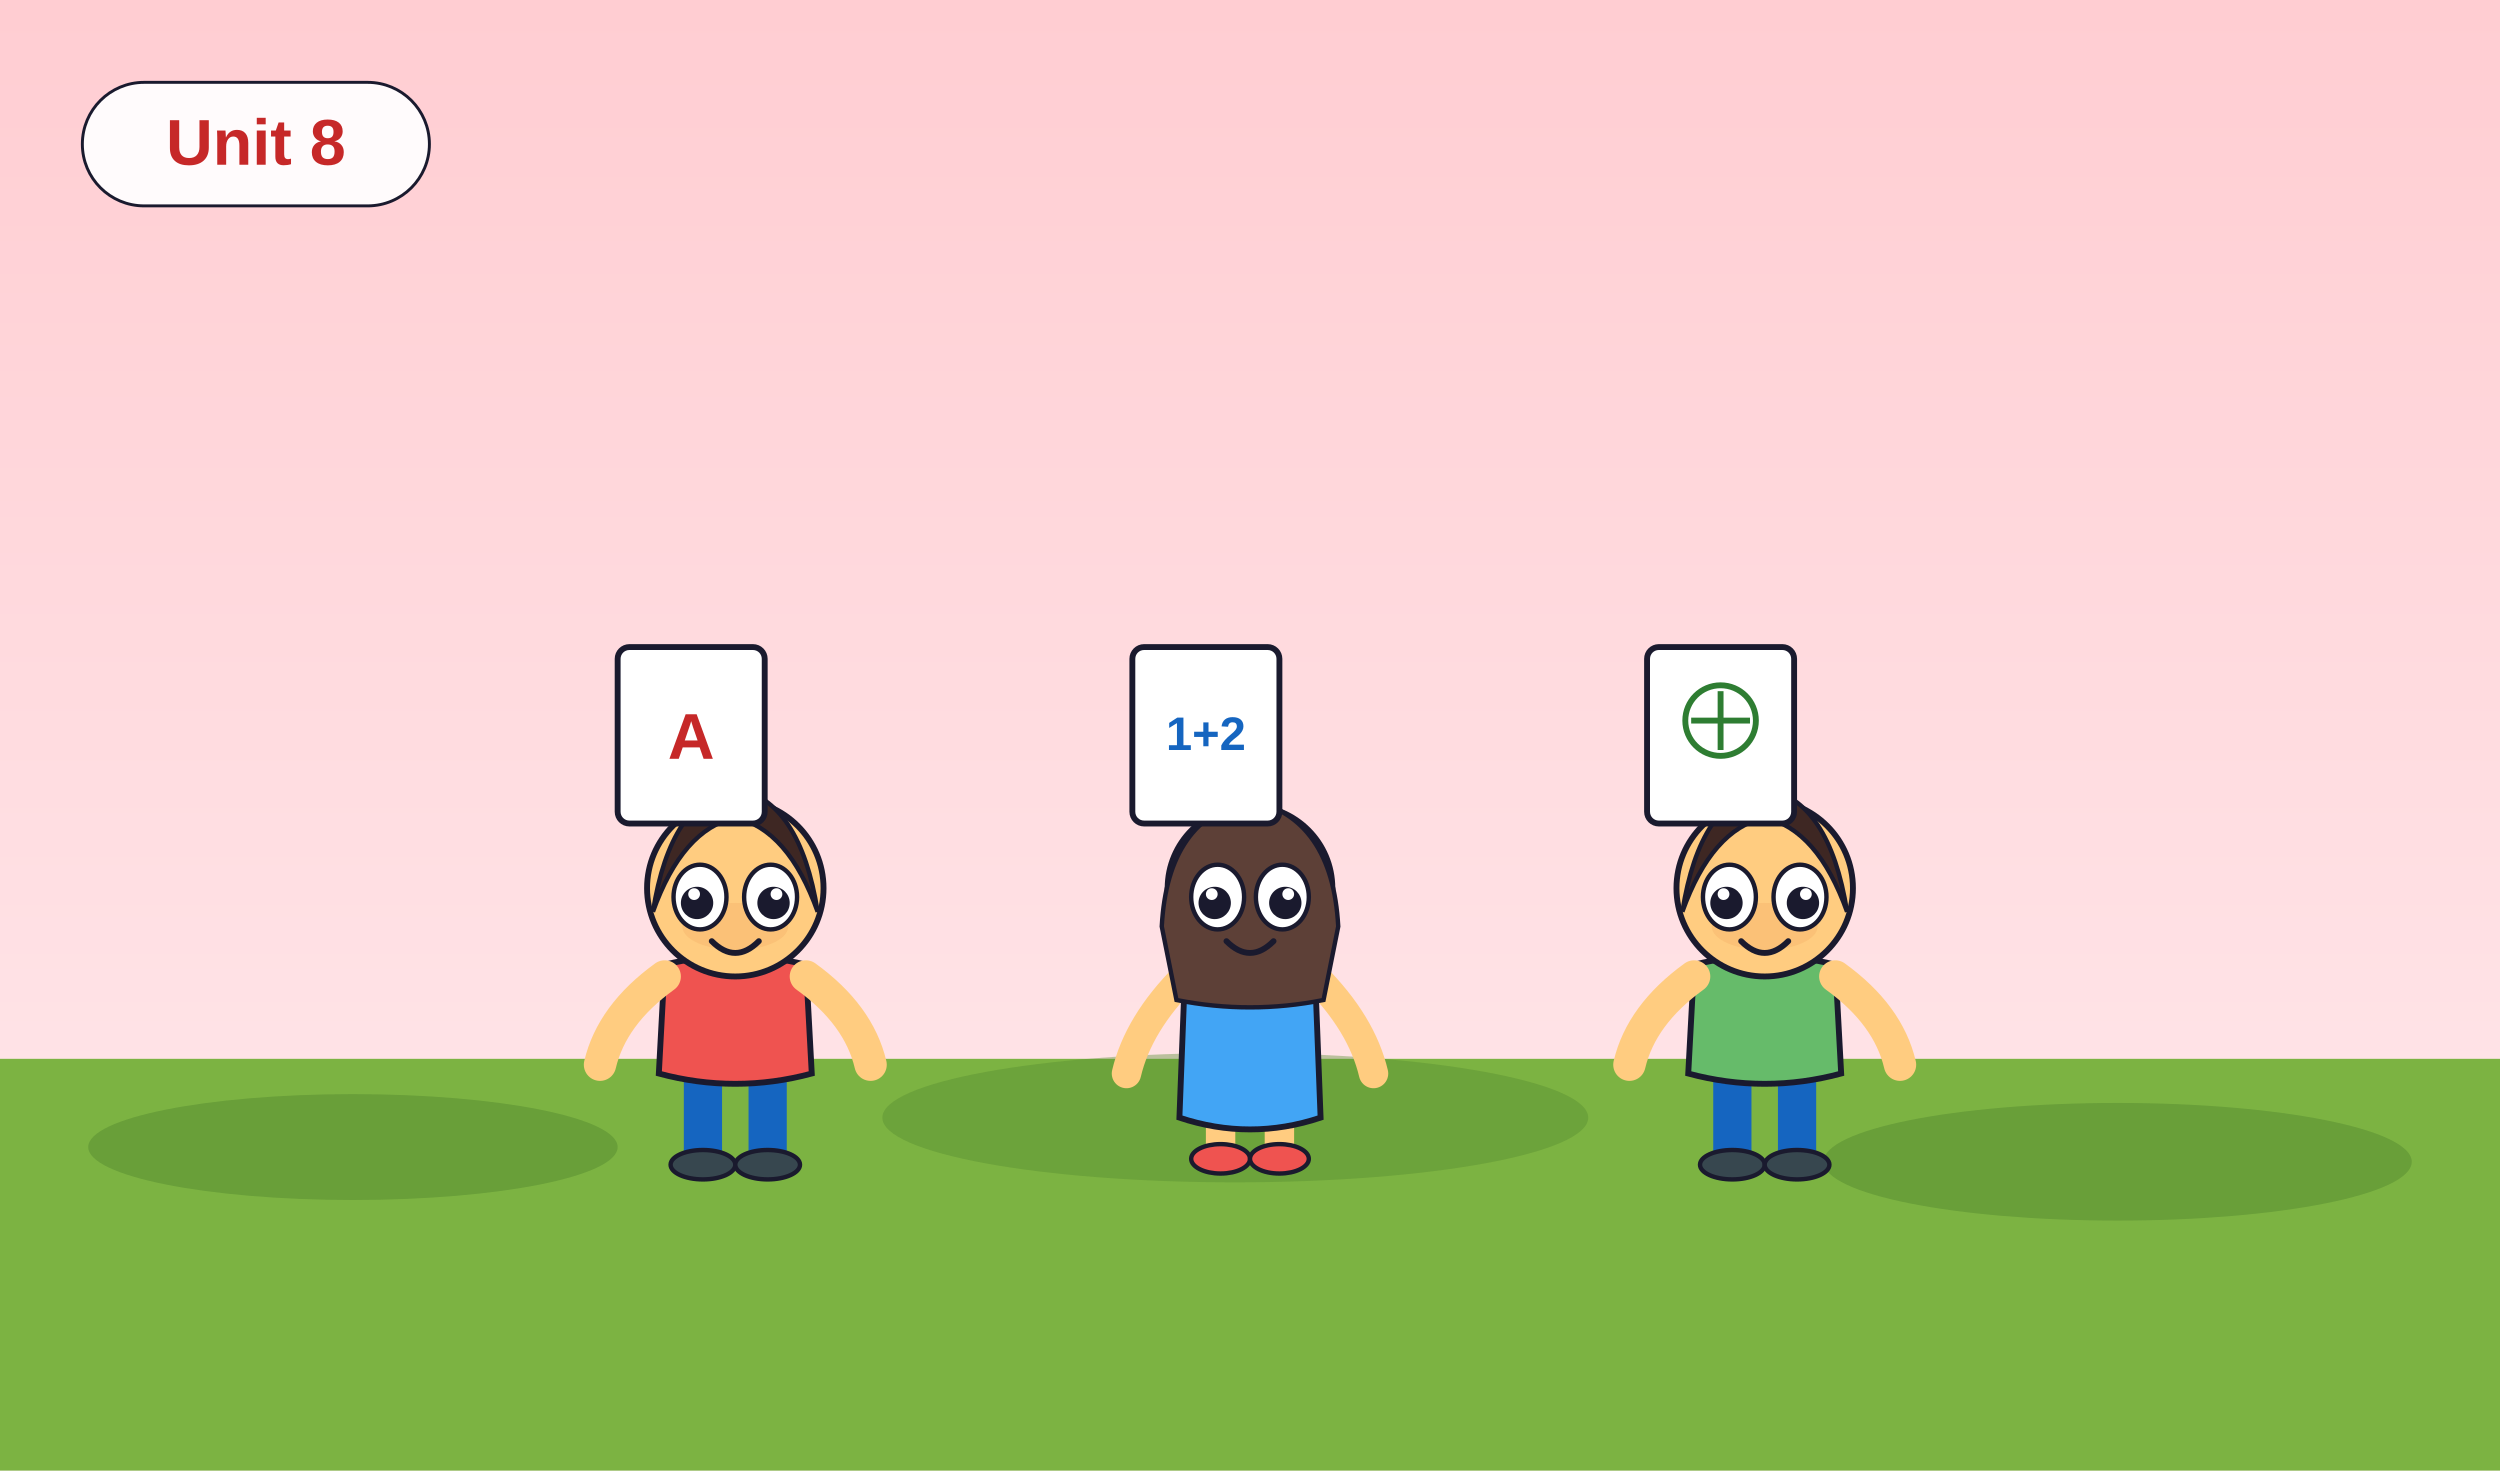
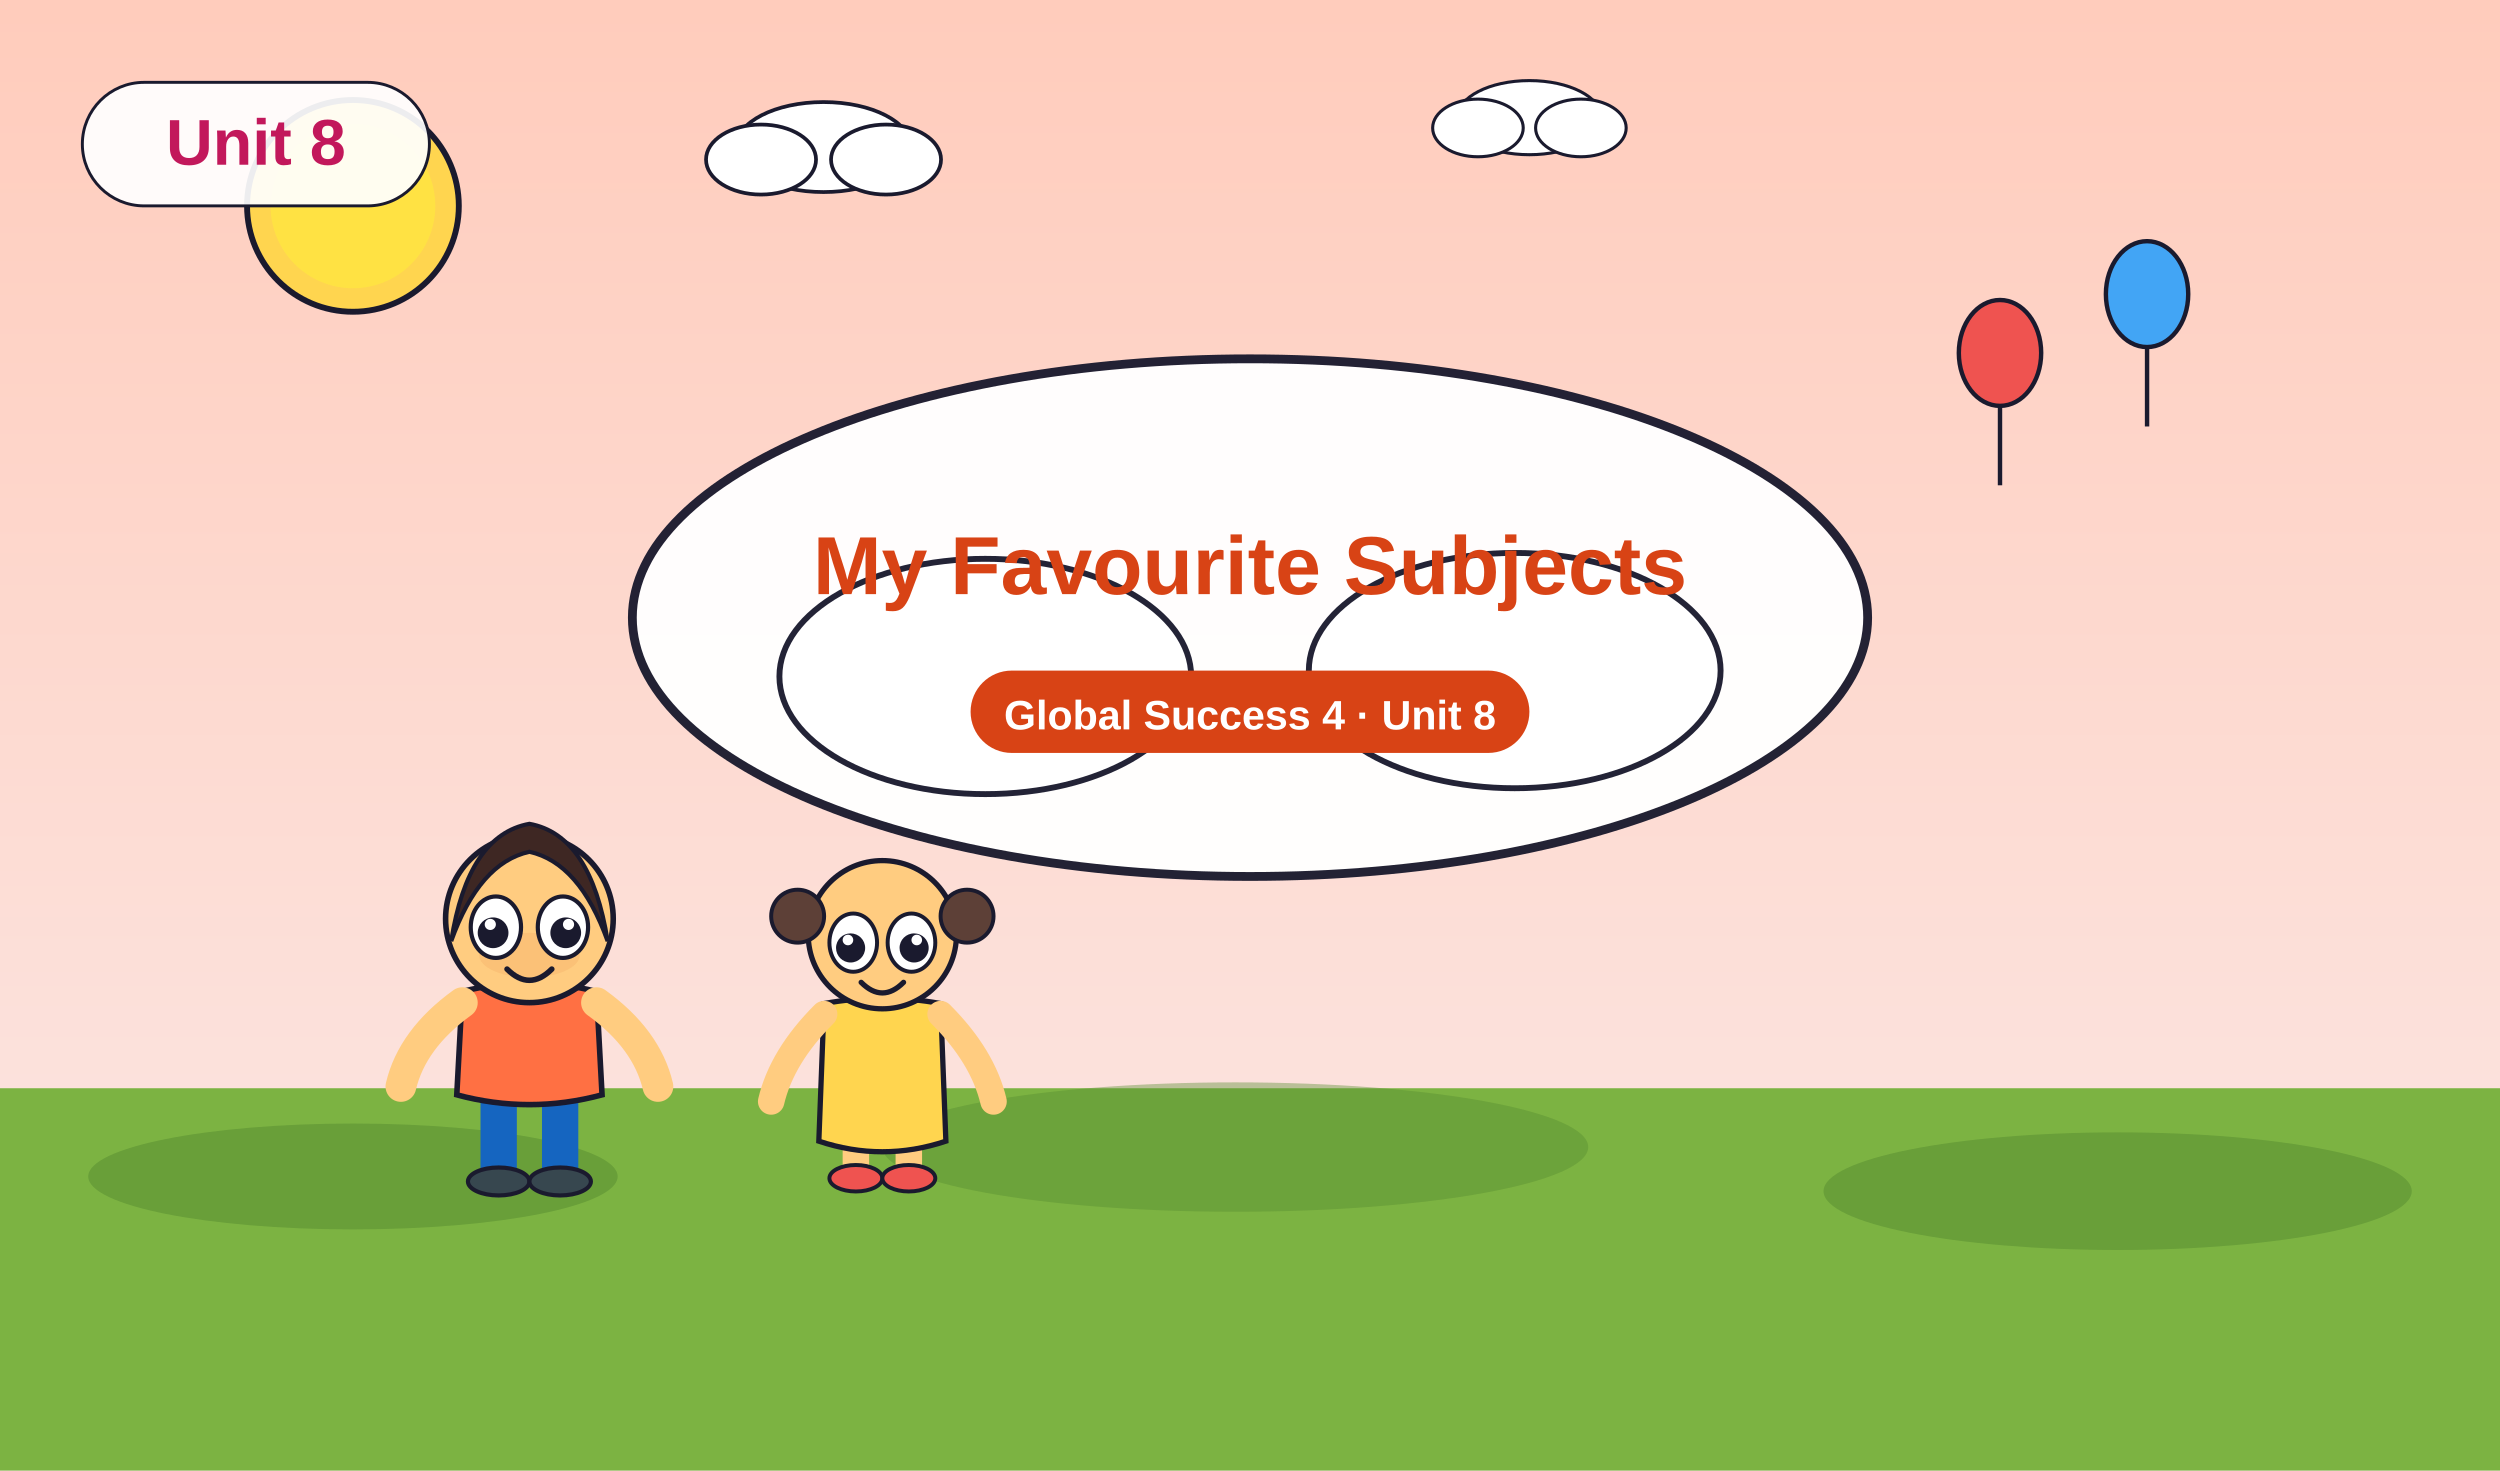
<svg xmlns="http://www.w3.org/2000/svg" viewBox="0 0 850 500" width="850" height="500" role="img" aria-label="Unit 8: My Favourite Subjects">
  <defs>
    <linearGradient id="sky" x1="0" y1="0" x2="0" y2="1">
-       <stop offset="0%" stop-color="#FFCDD2" />
-       <stop offset="100%" stop-color="#FFEBEE" />
+       <stop offset="0%" stop-color="#FFCCBC" />
+       <stop offset="100%" stop-color="#FBE9E7" />
    </linearGradient>
  </defs>
  <rect width="850" height="500" fill="url(#sky)" />
-   <rect y="360" width="850" height="140" fill="#7CB342" />
-   <ellipse cx="120" cy="390" rx="90" ry="18" fill="#558B2F" opacity="0.5" />
-   <ellipse cx="420" cy="380" rx="120" ry="22" fill="#558B2F" opacity="0.4" />
-   <ellipse cx="720" cy="395" rx="100" ry="20" fill="#558B2F" opacity="0.5" />
-   <g transform="translate(250,310) scale(1)">
+   <circle cx="120" cy="70" r="36" fill="#FFD54F" stroke="#1A1A2E" stroke-width="2" />
+   <circle cx="120" cy="70" r="28" fill="#FFEB3B" opacity="0.6" />
+   <g transform="translate(280,50) scale(0.85)">
+     <ellipse cx="0" cy="0" rx="35" ry="18" fill="#FFFFFF" stroke="#1A1A2E" stroke-width="1.5" />
+     <ellipse cx="-25" cy="5" rx="22" ry="14" fill="#FFFFFF" stroke="#1A1A2E" stroke-width="1.5" />
+     <ellipse cx="25" cy="5" rx="22" ry="14" fill="#FFFFFF" stroke="#1A1A2E" stroke-width="1.5" />
+   </g>
+   <g transform="translate(520,40) scale(0.7)">
+     <ellipse cx="0" cy="0" rx="35" ry="18" fill="#FFFFFF" stroke="#1A1A2E" stroke-width="1.5" />
+     <ellipse cx="-25" cy="5" rx="22" ry="14" fill="#FFFFFF" stroke="#1A1A2E" stroke-width="1.5" />
+     <ellipse cx="25" cy="5" rx="22" ry="14" fill="#FFFFFF" stroke="#1A1A2E" stroke-width="1.5" />
+   </g>
+   <rect y="370" width="850" height="130" fill="#7CB342" />
+   <ellipse cx="120" cy="400" rx="90" ry="18" fill="#558B2F" opacity="0.5" />
+   <ellipse cx="420" cy="390" rx="120" ry="22" fill="#558B2F" opacity="0.4" />
+   <ellipse cx="720" cy="405" rx="100" ry="20" fill="#558B2F" opacity="0.5" />
+   <g transform="translate(680,120)">
+     <ellipse cx="0" cy="0" rx="14" ry="18" fill="#EF5350" stroke="#1A1A2E" stroke-width="1.5" />
+     <line x1="0" y1="18" x2="0" y2="45" stroke="#1A1A2E" stroke-width="1.5" />
+   </g>
+   <g transform="translate(730,100)">
+     <ellipse cx="0" cy="0" rx="14" ry="18" fill="#42A5F5" stroke="#1A1A2E" stroke-width="1.5" />
+     <line x1="0" y1="18" x2="0" y2="45" stroke="#1A1A2E" stroke-width="1.5" />
+   </g>
+   <g transform="translate(180,320) scale(0.95)">
    <line x1="-11" y1="52" x2="-11" y2="82" stroke="#1565C0" stroke-width="13" stroke-linecap="round" />
    <line x1="11" y1="52" x2="11" y2="82" stroke="#1565C0" stroke-width="13" stroke-linecap="round" />
    <ellipse cx="-11" cy="86" rx="11" ry="5" fill="#37474F" stroke="#1A1A2E" stroke-width="1.5" />
    <ellipse cx="11" cy="86" rx="11" ry="5" fill="#37474F" stroke="#1A1A2E" stroke-width="1.5" />
-     <path d="M-24 18 Q0 12 24 18 L26 55 Q0 62 -26 55 Z" fill="#EF5350" stroke="#1A1A2E" stroke-width="2" />
+     <path d="M-24 18 Q0 12 24 18 L26 55 Q0 62 -26 55 Z" fill="#FF7043" stroke="#1A1A2E" stroke-width="2" />
    <path d="M-24 22 Q-42 35 -46 52" fill="none" stroke="#FFCC80" stroke-width="11" stroke-linecap="round" />
    <path d="M24 22 Q42 35 46 52" fill="none" stroke="#FFCC80" stroke-width="11" stroke-linecap="round" />
    <circle cx="0" cy="-8" r="30" fill="#FFCC80" stroke="#1A1A2E" stroke-width="2" />
    <ellipse cx="0" cy="5" rx="18" ry="8" fill="#F0A860" opacity="0.3" />
    <path d="M-28 0 Q-22 -38 0 -42 Q22 -38 28 0 Q18 -28 0 -32 Q-18 -28 -28 0" fill="#3E2723" stroke="#1A1A2E" stroke-width="1.5" />
    <ellipse cx="-12" cy="-5" rx="9" ry="11" fill="#FFFFFF" stroke="#1A1A2E" stroke-width="1.5" />
    <circle cx="-13" cy="-3" r="5.5" fill="#1A1A2E" />
    <circle cx="-14" cy="-6" r="2" fill="#FFFFFF" />
    <ellipse cx="12" cy="-5" rx="9" ry="11" fill="#FFFFFF" stroke="#1A1A2E" stroke-width="1.5" />
    <circle cx="13" cy="-3" r="5.5" fill="#1A1A2E" />
    <circle cx="14" cy="-6" r="2" fill="#FFFFFF" />
    <path d="M-8 10 Q0 18 8 10" fill="none" stroke="#1A1A2E" stroke-width="2" stroke-linecap="round" />
  </g>
-   <rect x="210" y="220" width="50" height="60" rx="4" fill="#FFFFFF" stroke="#1A1A2E" stroke-width="2" />
-   <text x="235" y="258" text-anchor="middle" font-family="Arial,sans-serif" font-size="22" font-weight="700" fill="#C62828">A</text>
-   <g transform="translate(425,310) scale(1)">
+   <g transform="translate(300,325) scale(0.9)">
    <line x1="-10" y1="52" x2="-10" y2="80" stroke="#FFCC80" stroke-width="10" stroke-linecap="round" />
    <line x1="10" y1="52" x2="10" y2="80" stroke="#FFCC80" stroke-width="10" stroke-linecap="round" />
    <ellipse cx="-10" cy="84" rx="10" ry="5" fill="#EF5350" stroke="#1A1A2E" stroke-width="1.5" />
    <ellipse cx="10" cy="84" rx="10" ry="5" fill="#EF5350" stroke="#1A1A2E" stroke-width="1.5" />
-     <path d="M-22 18 Q0 14 22 18 L24 70 Q0 78 -24 70 Z" fill="#42A5F5" stroke="#1A1A2E" stroke-width="2" />
+     <path d="M-22 18 Q0 14 22 18 L24 70 Q0 78 -24 70 Z" fill="#FFD54F" stroke="#1A1A2E" stroke-width="2" />
    <path d="M-22 22 Q-38 38 -42 55" fill="none" stroke="#FFCC80" stroke-width="10" stroke-linecap="round" />
    <path d="M22 22 Q38 38 42 55" fill="none" stroke="#FFCC80" stroke-width="10" stroke-linecap="round" />
    <circle cx="0" cy="-8" r="28" fill="#FFCC80" stroke="#1A1A2E" stroke-width="2" />
-     <path d="M-30 5 Q-28 -32 0 -38 Q28 -32 30 5 L25 30 Q0 35 -25 30 Z" fill="#5D4037" stroke="#1A1A2E" stroke-width="1.5" />
+     <circle cx="-32" cy="-15" r="10" fill="#5D4037" stroke="#1A1A2E" stroke-width="1.5" />
+     <circle cx="32" cy="-15" r="10" fill="#5D4037" stroke="#1A1A2E" stroke-width="1.5" />
    <ellipse cx="-11" cy="-5" rx="9" ry="11" fill="#FFFFFF" stroke="#1A1A2E" stroke-width="1.5" />
    <circle cx="-12" cy="-3" r="5.5" fill="#1A1A2E" />
    <circle cx="-13" cy="-6" r="2" fill="#FFFFFF" />
    <ellipse cx="11" cy="-5" rx="9" ry="11" fill="#FFFFFF" stroke="#1A1A2E" stroke-width="1.5" />
    <circle cx="12" cy="-3" r="5.5" fill="#1A1A2E" />
    <circle cx="13" cy="-6" r="2" fill="#FFFFFF" />
    <path d="M-8 10 Q0 18 8 10" fill="none" stroke="#1A1A2E" stroke-width="2" stroke-linecap="round" />
  </g>
-   <rect x="385" y="220" width="50" height="60" rx="4" fill="#FFFFFF" stroke="#1A1A2E" stroke-width="2" />
-   <text x="410" y="255" text-anchor="middle" font-family="Arial,sans-serif" font-size="16" font-weight="700" fill="#1565C0">1+2</text>
-   <g transform="translate(600,310) scale(1)">
-     <line x1="-11" y1="52" x2="-11" y2="82" stroke="#1565C0" stroke-width="13" stroke-linecap="round" />
-     <line x1="11" y1="52" x2="11" y2="82" stroke="#1565C0" stroke-width="13" stroke-linecap="round" />
-     <ellipse cx="-11" cy="86" rx="11" ry="5" fill="#37474F" stroke="#1A1A2E" stroke-width="1.5" />
-     <ellipse cx="11" cy="86" rx="11" ry="5" fill="#37474F" stroke="#1A1A2E" stroke-width="1.5" />
-     <path d="M-24 18 Q0 12 24 18 L26 55 Q0 62 -26 55 Z" fill="#66BB6A" stroke="#1A1A2E" stroke-width="2" />
-     <path d="M-24 22 Q-42 35 -46 52" fill="none" stroke="#FFCC80" stroke-width="11" stroke-linecap="round" />
-     <path d="M24 22 Q42 35 46 52" fill="none" stroke="#FFCC80" stroke-width="11" stroke-linecap="round" />
-     <circle cx="0" cy="-8" r="30" fill="#FFCC80" stroke="#1A1A2E" stroke-width="2" />
-     <ellipse cx="0" cy="5" rx="18" ry="8" fill="#F0A860" opacity="0.3" />
-     <path d="M-28 0 Q-22 -38 0 -42 Q22 -38 28 0 Q18 -28 0 -32 Q-18 -28 -28 0" fill="#3E2723" stroke="#1A1A2E" stroke-width="1.5" />
-     <ellipse cx="-12" cy="-5" rx="9" ry="11" fill="#FFFFFF" stroke="#1A1A2E" stroke-width="1.5" />
-     <circle cx="-13" cy="-3" r="5.5" fill="#1A1A2E" />
-     <circle cx="-14" cy="-6" r="2" fill="#FFFFFF" />
-     <ellipse cx="12" cy="-5" rx="9" ry="11" fill="#FFFFFF" stroke="#1A1A2E" stroke-width="1.5" />
-     <circle cx="13" cy="-3" r="5.5" fill="#1A1A2E" />
-     <circle cx="14" cy="-6" r="2" fill="#FFFFFF" />
-     <path d="M-8 10 Q0 18 8 10" fill="none" stroke="#1A1A2E" stroke-width="2" stroke-linecap="round" />
+   <g transform="translate(425,210)">
+     <ellipse cx="0" cy="0" rx="210" ry="88" fill="#FFFFFF" stroke="#1A1A2E" stroke-width="3" opacity="0.96" />
+     <ellipse cx="-90" cy="20" rx="70" ry="40" fill="#FFFFFF" stroke="#1A1A2E" stroke-width="2" opacity="0.96" />
+     <ellipse cx="90" cy="18" rx="70" ry="40" fill="#FFFFFF" stroke="#1A1A2E" stroke-width="2" opacity="0.96" />
+     <text x="0" y="-8" text-anchor="middle" font-family="Arial Rounded MT Bold,Arial,Helvetica,sans-serif" font-size="28" font-weight="700" fill="#D84315">My Favourite Subjects</text>
+     <rect x="-95" y="18" width="190" height="28" rx="14" fill="#D84315" />
+     <text x="0" y="38" text-anchor="middle" font-family="Arial,Helvetica,sans-serif" font-size="14" font-weight="700" fill="#FFFFFF">Global Success 4 · Unit 8</text>
  </g>
-   <rect x="560" y="220" width="50" height="60" rx="4" fill="#FFFFFF" stroke="#1A1A2E" stroke-width="2" />
-   <circle cx="585" cy="245" r="12" fill="none" stroke="#2E7D32" stroke-width="2" />
-   <line x1="575" y1="245" x2="595" y2="245" stroke="#2E7D32" stroke-width="2" />
-   <line x1="585" y1="235" x2="585" y2="255" stroke="#2E7D32" stroke-width="2" />
  <rect x="28" y="28" width="118" height="42" rx="21" fill="rgba(255,255,255,0.92)" stroke="#1A1A2E" stroke-width="1" />
-   <text x="87" y="56" text-anchor="middle" font-family="Arial,Helvetica,sans-serif" font-size="22" font-weight="700" fill="#C62828">Unit 8</text>
+   <text x="87" y="56" text-anchor="middle" font-family="Arial,Helvetica,sans-serif" font-size="22" font-weight="700" fill="#C2185B">Unit 8</text>
</svg>
